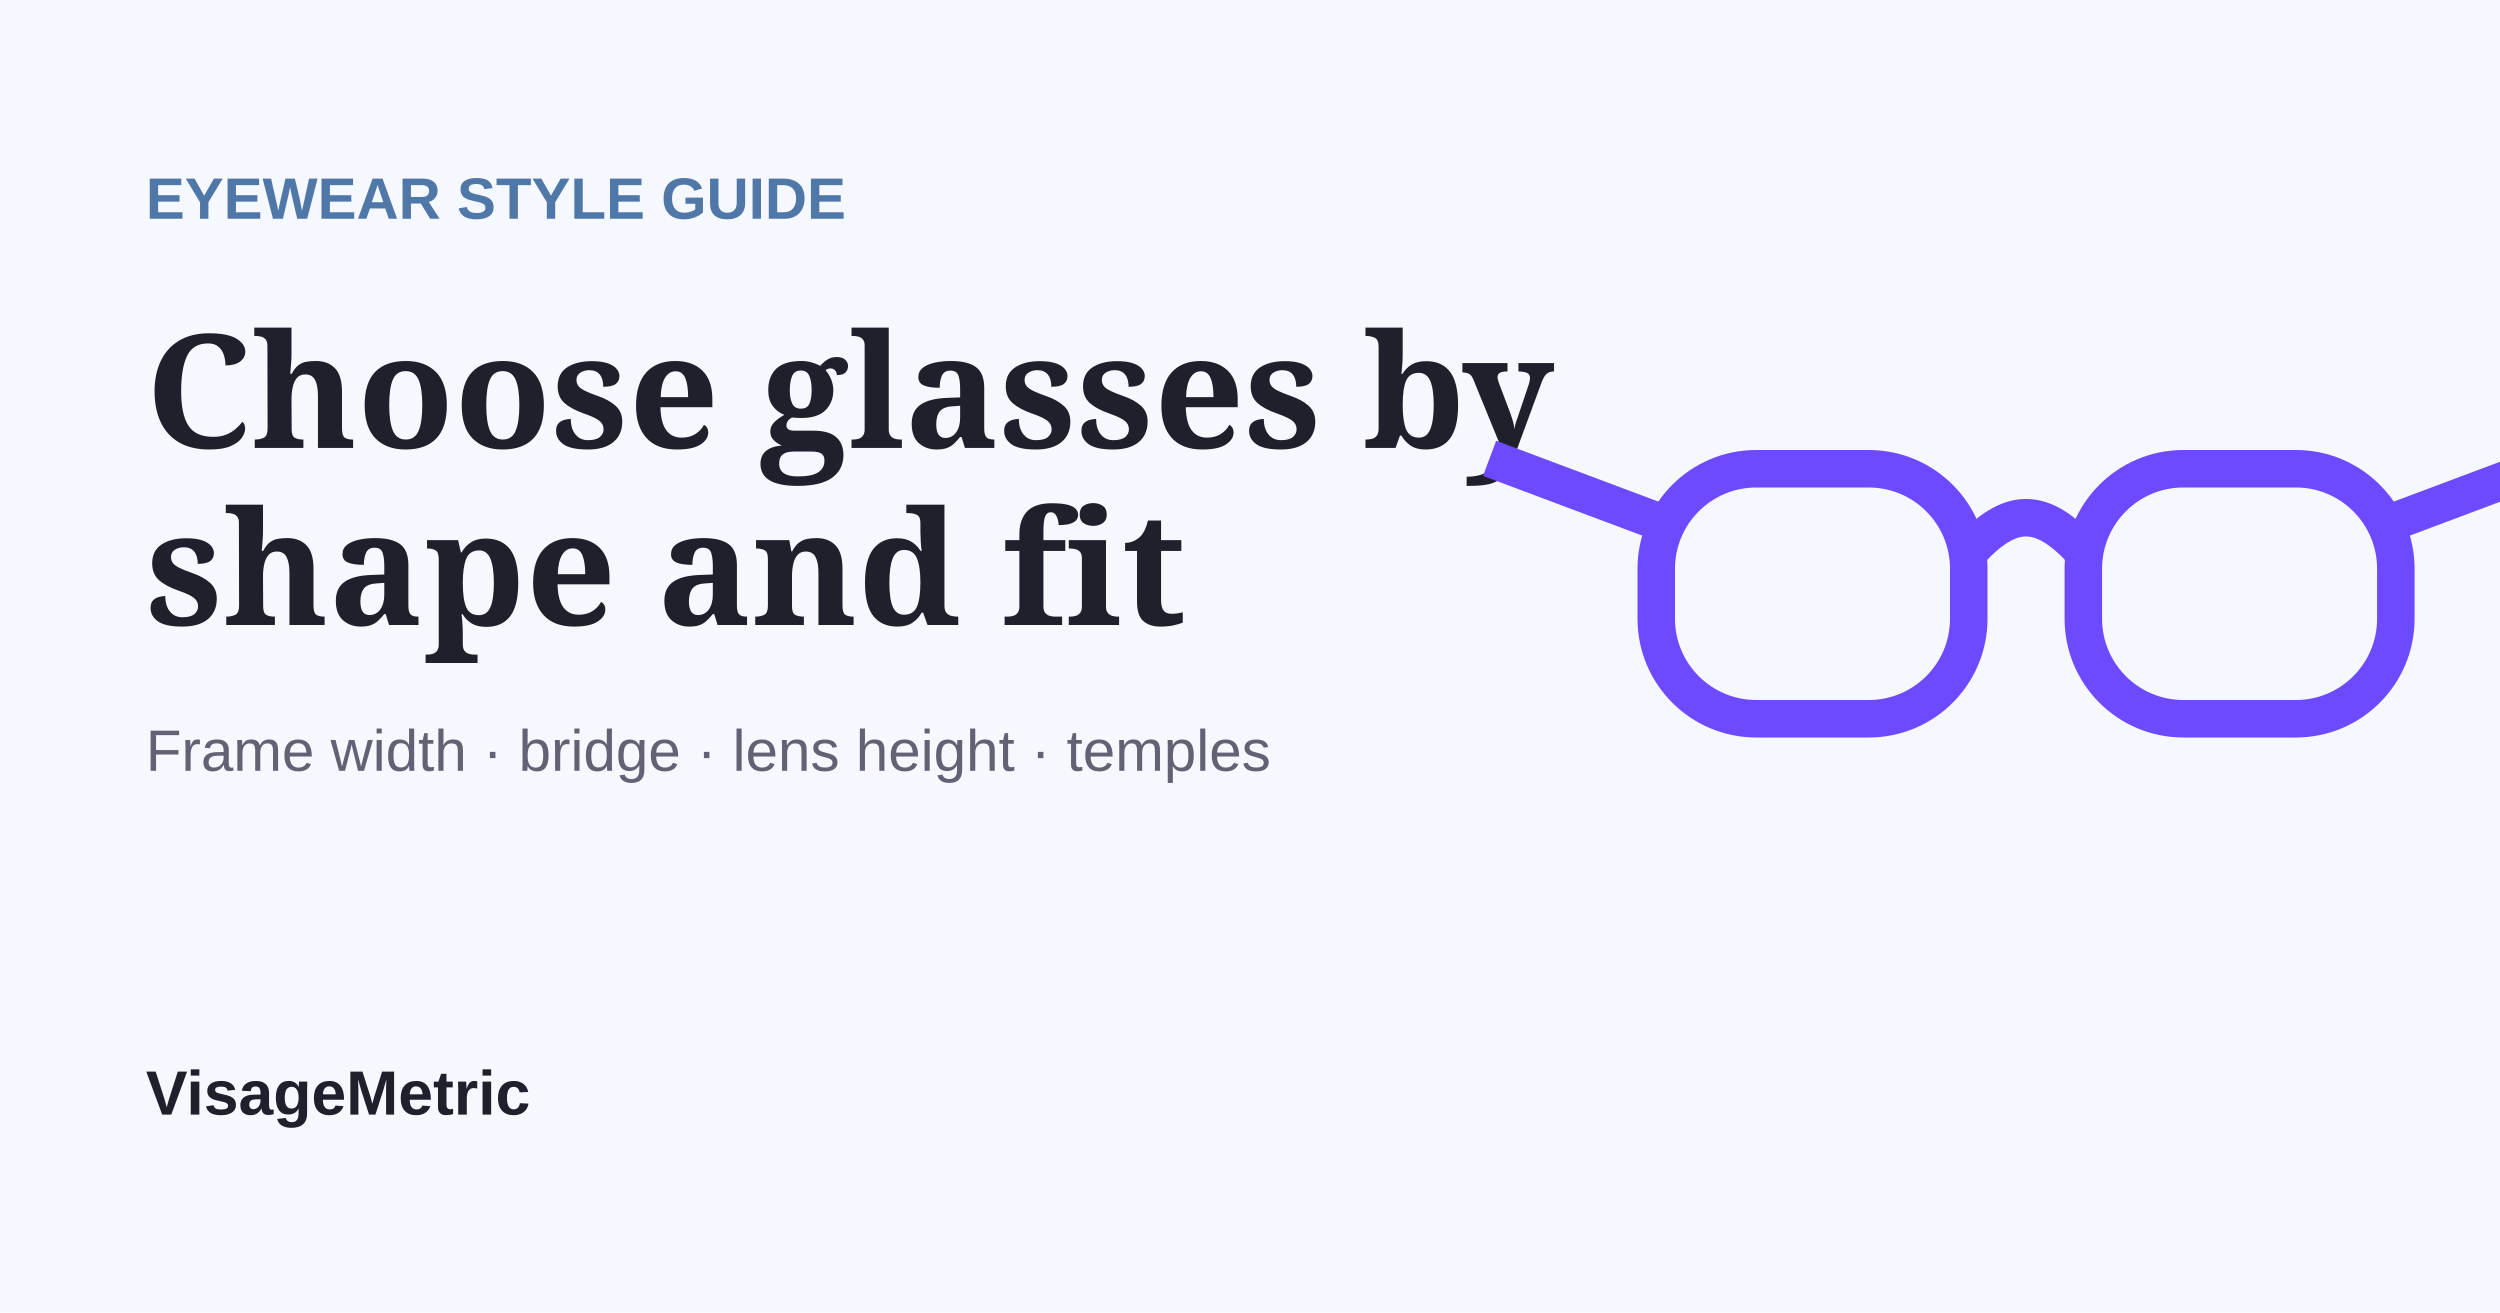
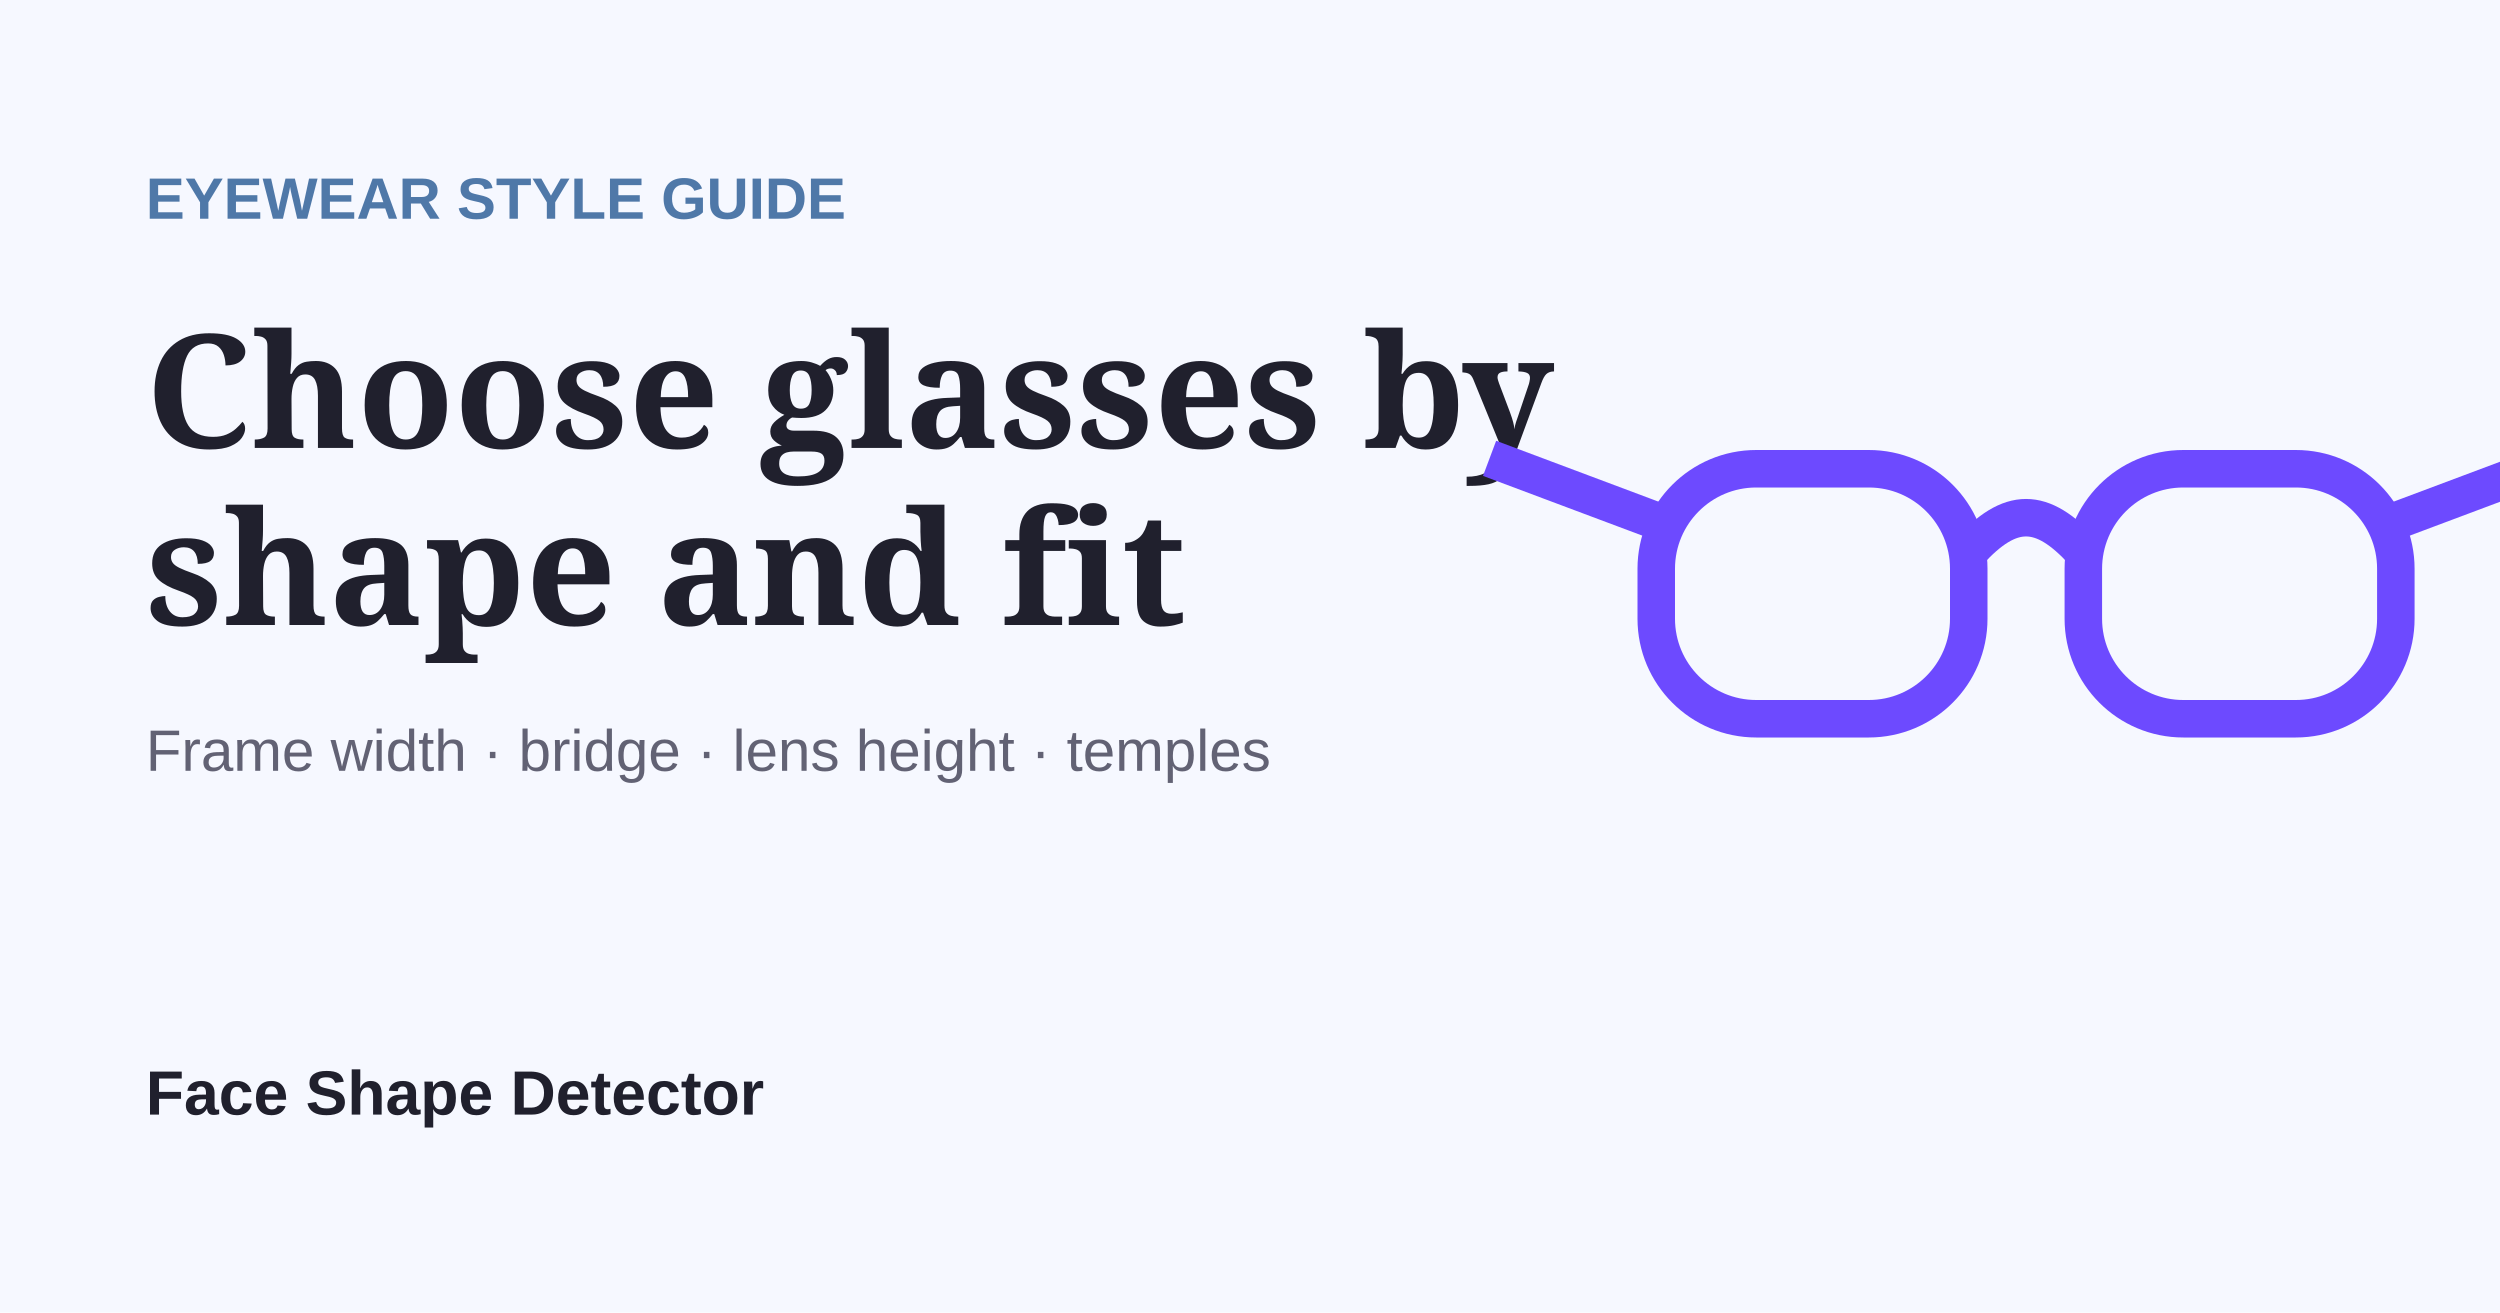
- <svg xmlns="http://www.w3.org/2000/svg" width="1200" height="630" viewBox="0 0 1200 630" role="img" aria-label="VisageMetric guide to choosing glasses for your face shape">
+ <svg xmlns="http://www.w3.org/2000/svg" width="1200" height="630" viewBox="0 0 1200 630" role="img" aria-label="Face Shape Detector guide to choosing glasses for your face shape">
  <rect width="1200" height="630" fill="#f6f8ff" />
  <text x="70" y="105" font-family="Arial,sans-serif" font-size="28" font-weight="700" fill="#4f78a8">EYEWEAR STYLE GUIDE</text>
  <text x="70" y="215" font-family="Georgia,serif" font-size="76" font-weight="700" fill="#20202d">Choose glasses by</text>
  <text x="70" y="300" font-family="Georgia,serif" font-size="76" font-weight="700" fill="#20202d">shape and fit</text>
  <text x="70" y="370" font-family="Arial,sans-serif" font-size="28" fill="#626274">Frame width · bridge · lens height · temples</text>
  <g transform="translate(795 130)" fill="none" stroke="#6d4aff" stroke-width="18">
    <rect x="0" y="95" width="150" height="120" rx="48" />
    <rect x="205" y="95" width="150" height="120" rx="48" />
    <path d="M150 135c20-22 35-22 55 0M0 120l-80-30M355 120l80-30" />
  </g>
-   <text x="70" y="535" font-family="Arial,sans-serif" font-size="30" font-weight="700" fill="#20202d">VisageMetric</text>
+   <text x="70" y="535" font-family="Arial,sans-serif" font-size="30" font-weight="700" fill="#20202d">Face Shape Detector</text>
</svg>
